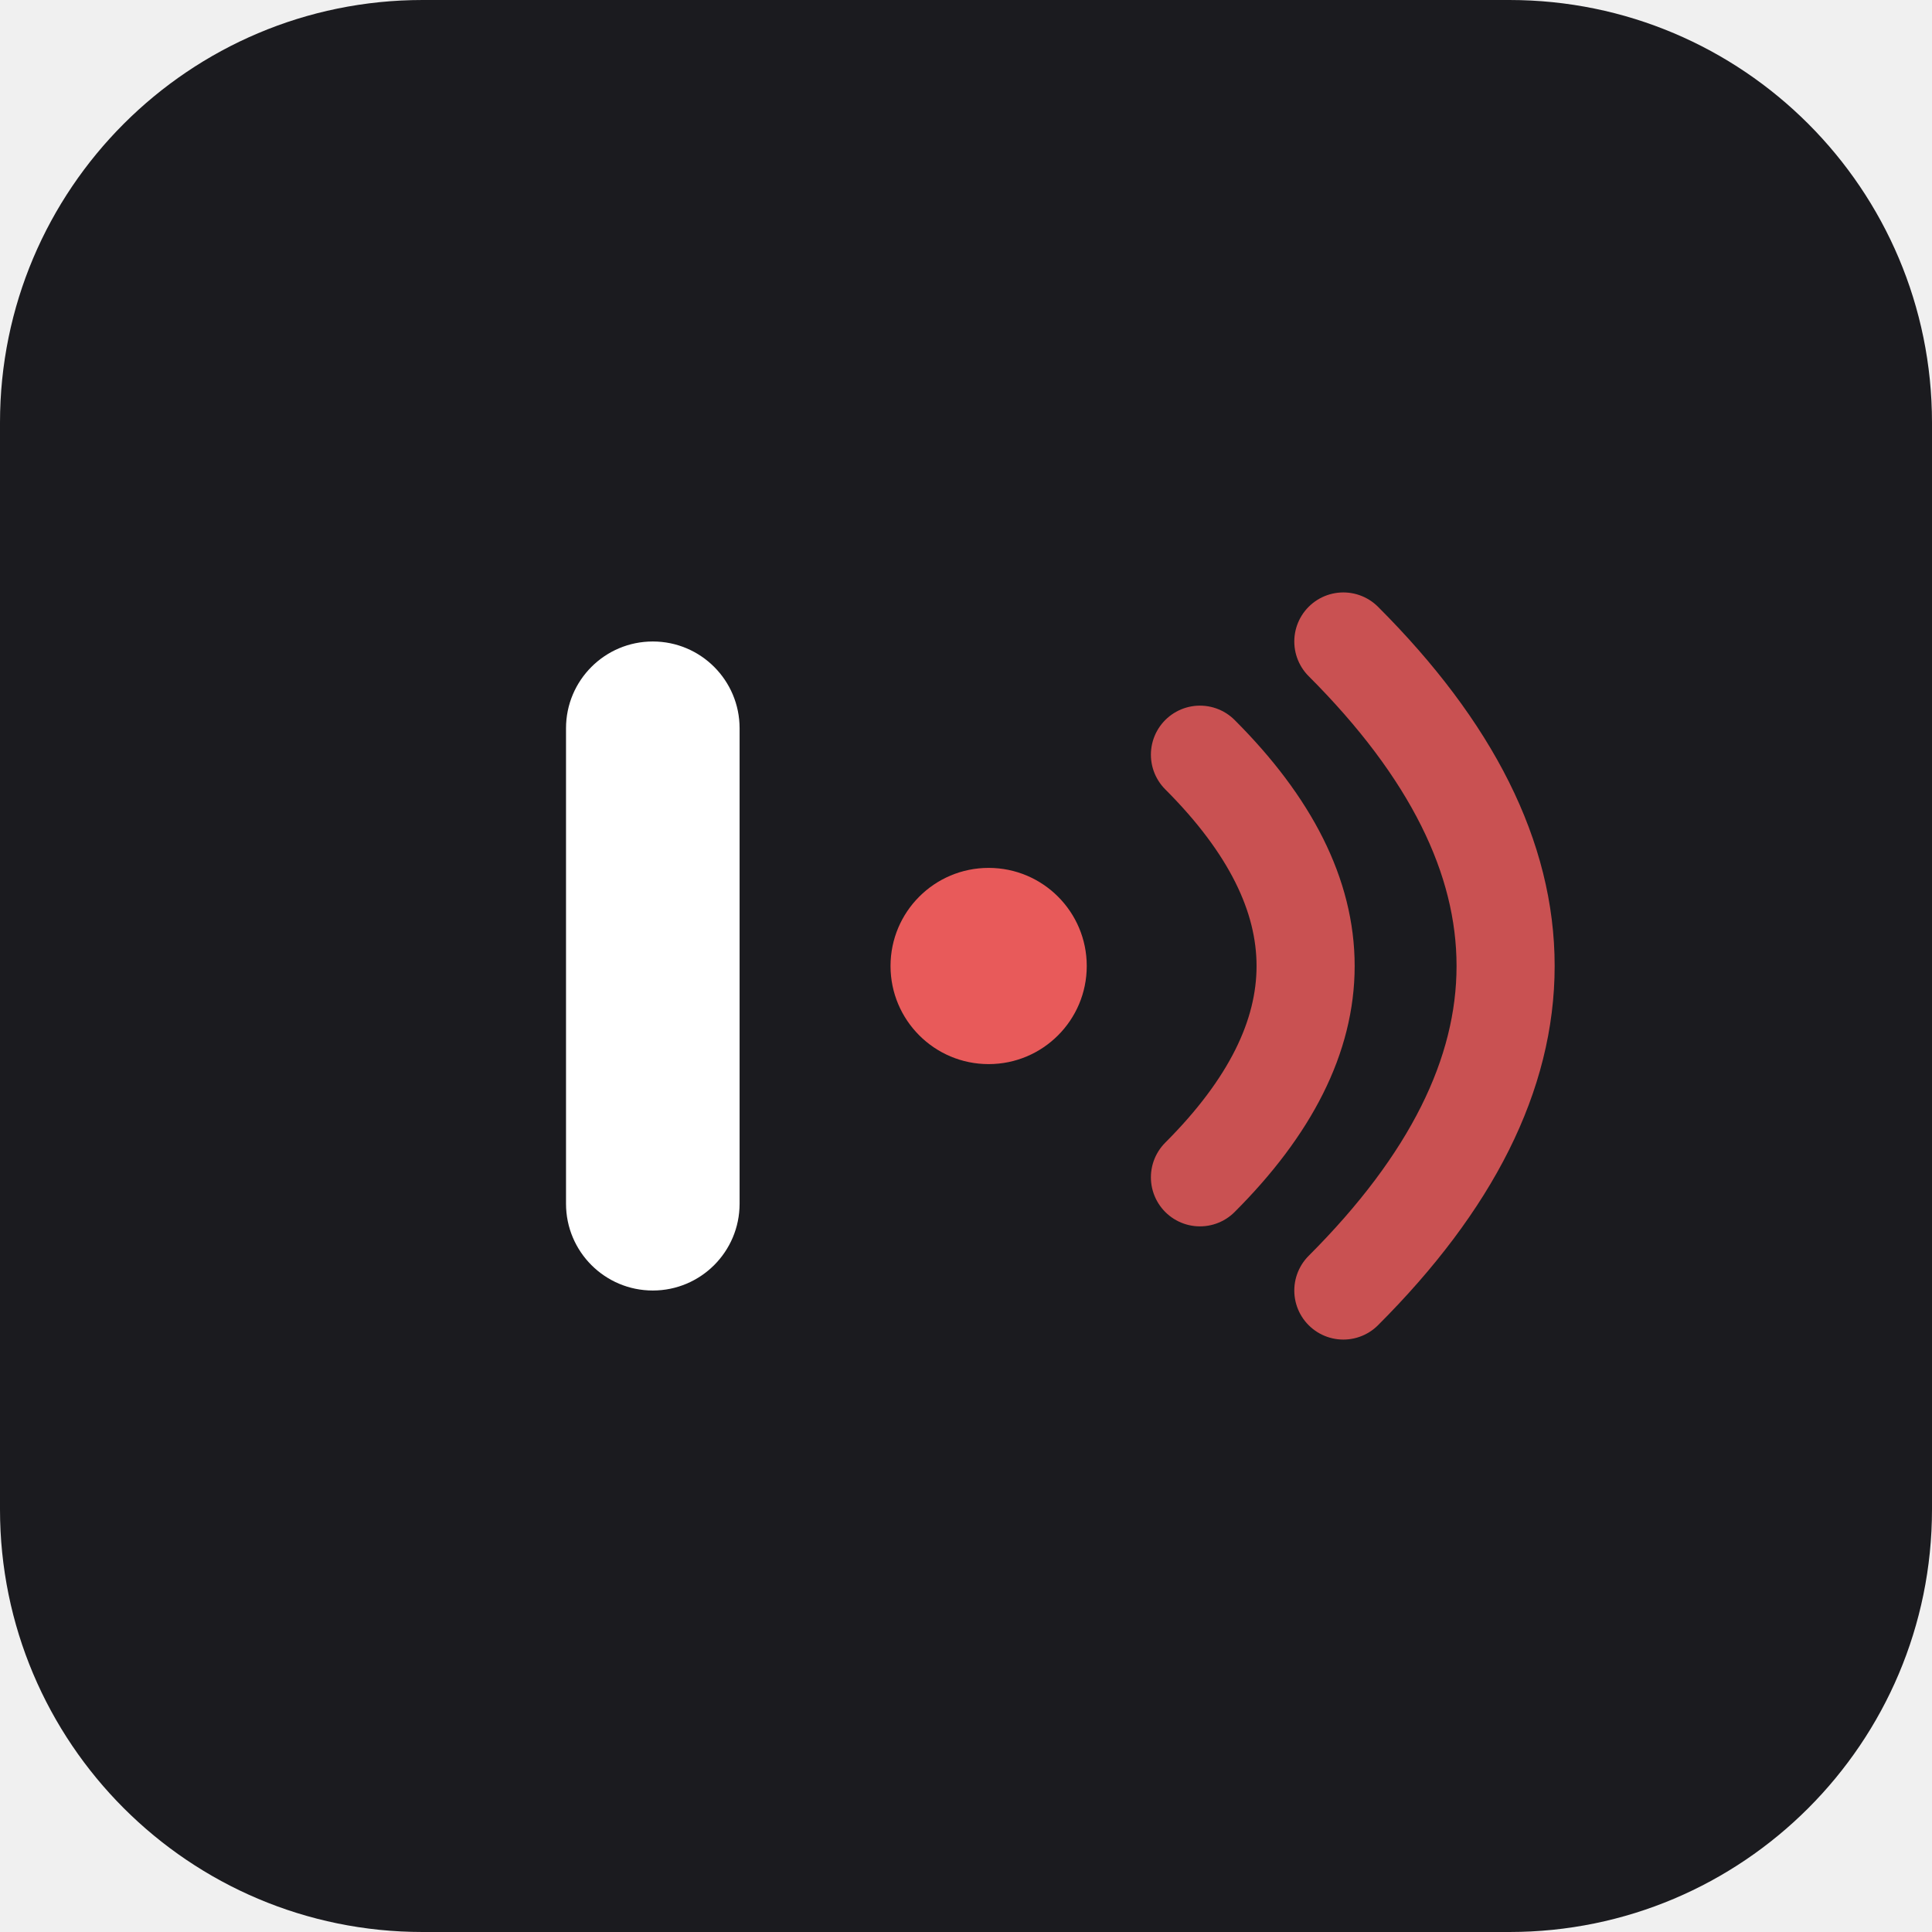
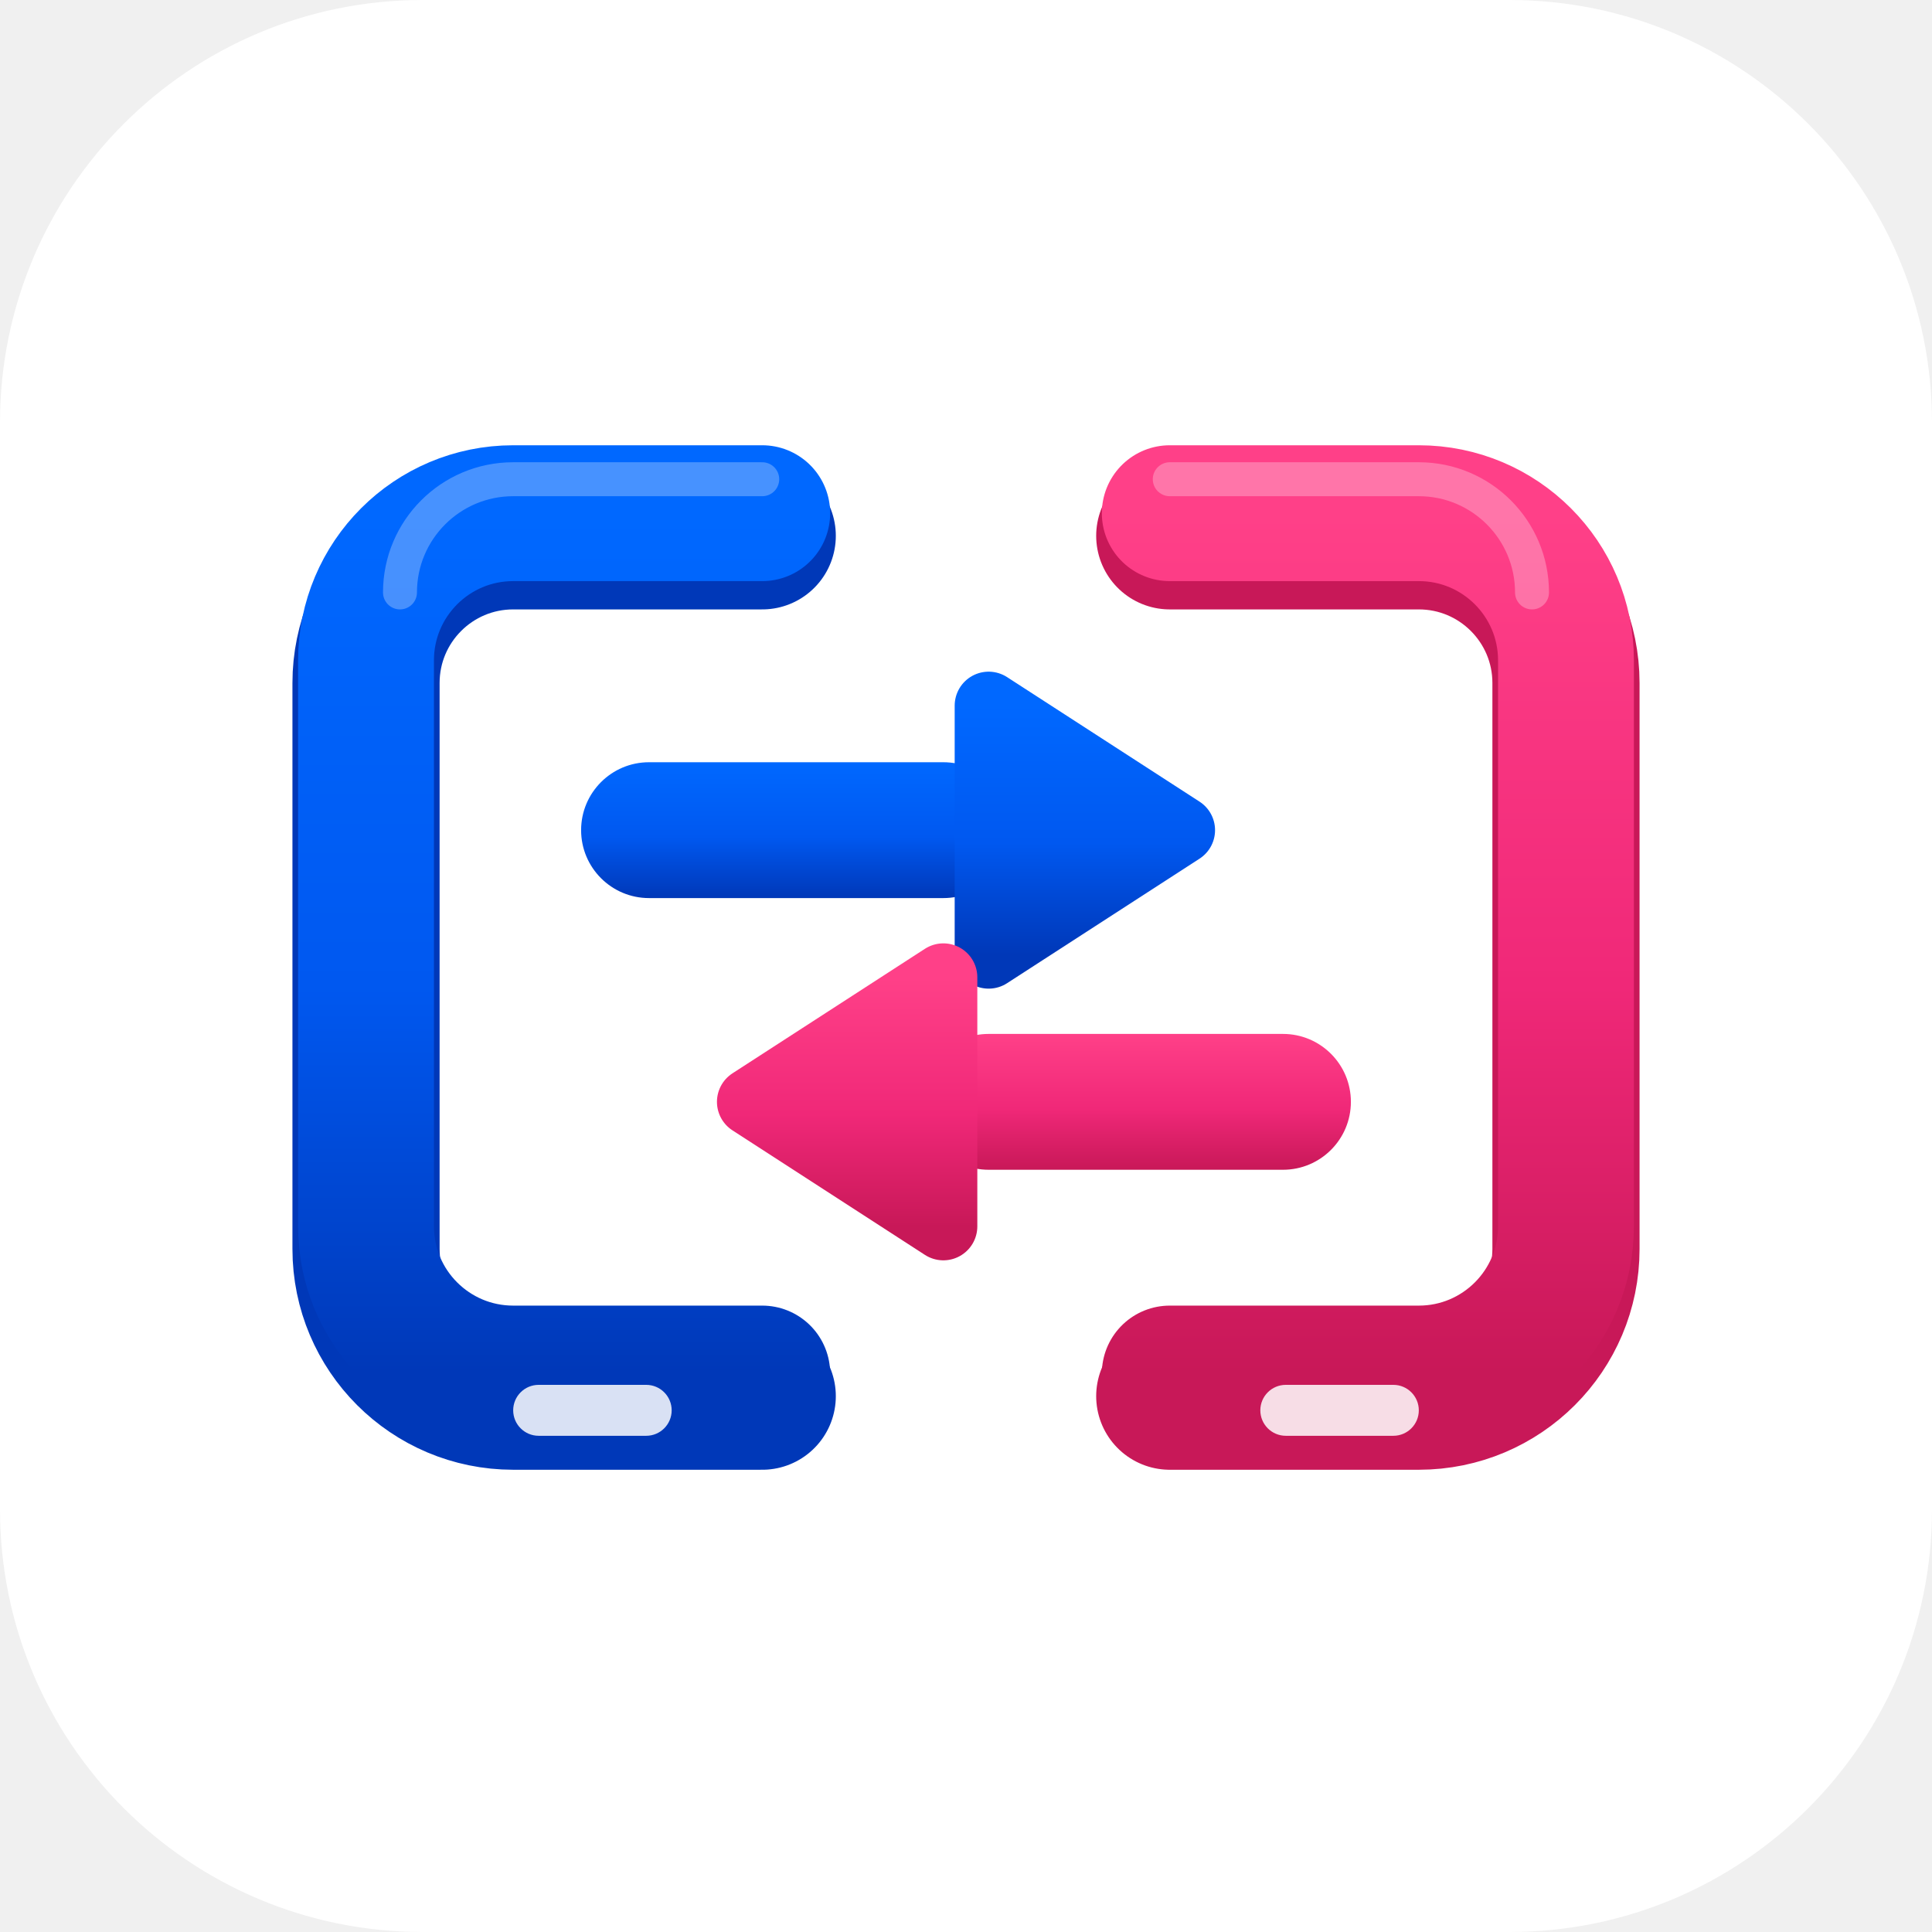
<svg xmlns="http://www.w3.org/2000/svg" viewBox="0 0 512 512">
-   <rect width="512" height="512" rx="112" fill="#1b1b1f" />
-   <rect x="150" y="170" width="46" height="172" rx="23" fill="#fff" />
-   <circle cx="262" cy="256" r="26" fill="#e85a5a" />
-   <path d="M318 200q56 56 0 112M356 170q86 86 0 172" fill="none" stroke="#e85a5a" stroke-width="26" stroke-linecap="round" opacity=".85" />
+   <rect width="512" height="512" rx="112" fill="#fff" />
+   <g transform="translate(64 100) scale(3)">
+     <defs>
+       <linearGradient id="jb" x1="0" y1="0" x2="0" y2="1">
+         <stop offset="0" stop-color="#0068FF" />
+         <stop offset=".55" stop-color="#0058F0" />
+         <stop offset="1" stop-color="#0038B8" />
+       </linearGradient>
+       <linearGradient id="jp" x1="0" y1="0" x2="0" y2="1">
+         <stop offset="0" stop-color="#FF4088" />
+         <stop offset=".55" stop-color="#F02878" />
+         <stop offset="1" stop-color="#C81858" />
+       </linearGradient>
+     </defs>
+     <g fill="none" stroke-linecap="round" stroke-linejoin="round">
+       <path d="M46 12H24a13 13 0 0 0-13 13v50a13 13 0 0 0 13 13h22" stroke="#0038B8" stroke-width="13" transform="translate(0 2)" />
+       <path d="M46 12H24a13 13 0 0 0-13 13v50a13 13 0 0 0 13 13h22" stroke="url(#jb)" stroke-width="12" />
+       <path d="M46 9H24a10 10 0 0 0-10 10" stroke="#fff" stroke-opacity=".28" stroke-width="3" />
+       <path d="M82 12h22a13 13 0 0 1 13 13v50a13 13 0 0 1-13 13H82" stroke="#C81858" stroke-width="13" transform="translate(0 2)" />
+       <path d="M82 12h22a13 13 0 0 1 13 13v50a13 13 0 0 1-13 13H82" stroke="url(#jp)" stroke-width="12" />
+       <path d="M82 9h22a10 10 0 0 1 10 10" stroke="#fff" stroke-opacity=".28" stroke-width="3" />
+     </g>
+     <g stroke-linejoin="round" stroke-linecap="round">
+       <rect x="30" y="34" width="38" height="12" rx="6" fill="url(#jb)" stroke="none" />
+       <path d="M66 29l17 11-17 11z" fill="url(#jb)" stroke="url(#jb)" stroke-width="6" />
+       <rect x="60" y="58" width="38" height="12" rx="6" fill="url(#jp)" stroke="none" />
+       <path d="M62 53L45 64l17 11z" fill="url(#jp)" stroke="url(#jp)" stroke-width="6" />
+     </g>
+     <rect x="24" y="89" width="14" height="4.5" rx="2.25" fill="#fff" fill-opacity=".85" />
+     <rect x="90" y="89" width="14" height="4.5" rx="2.25" fill="#fff" fill-opacity=".85" />
+   </g>
</svg>
